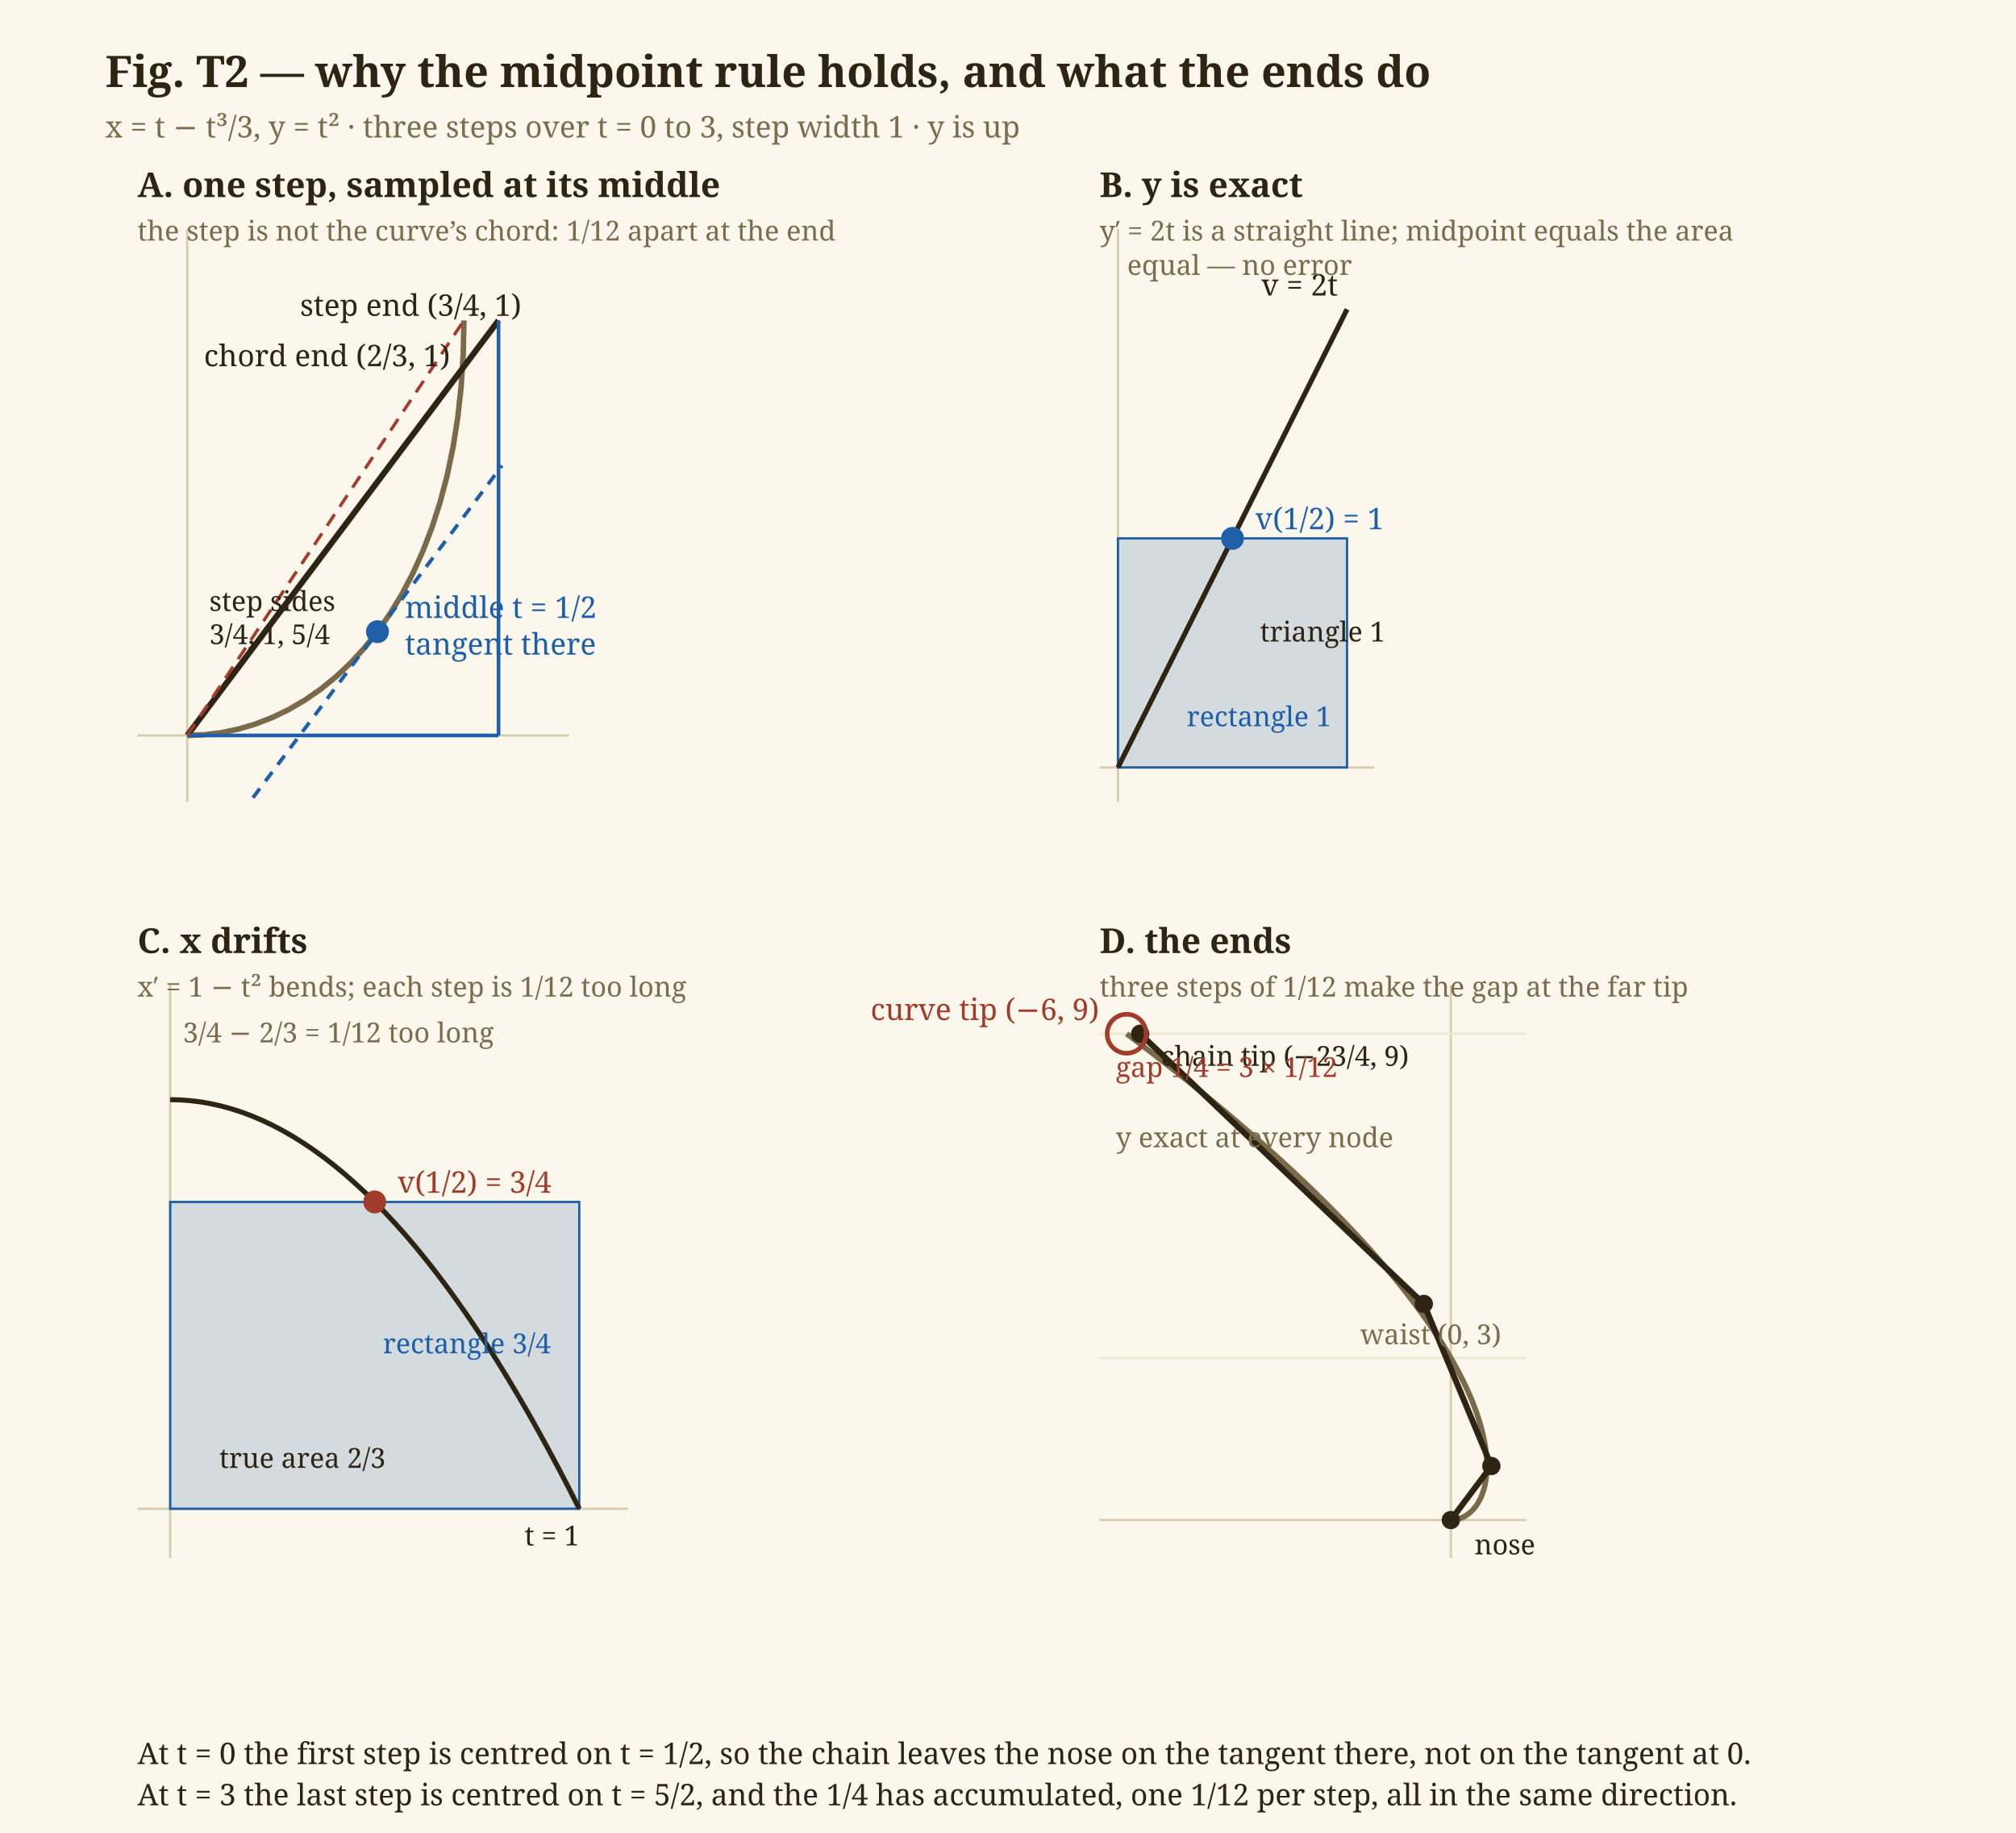
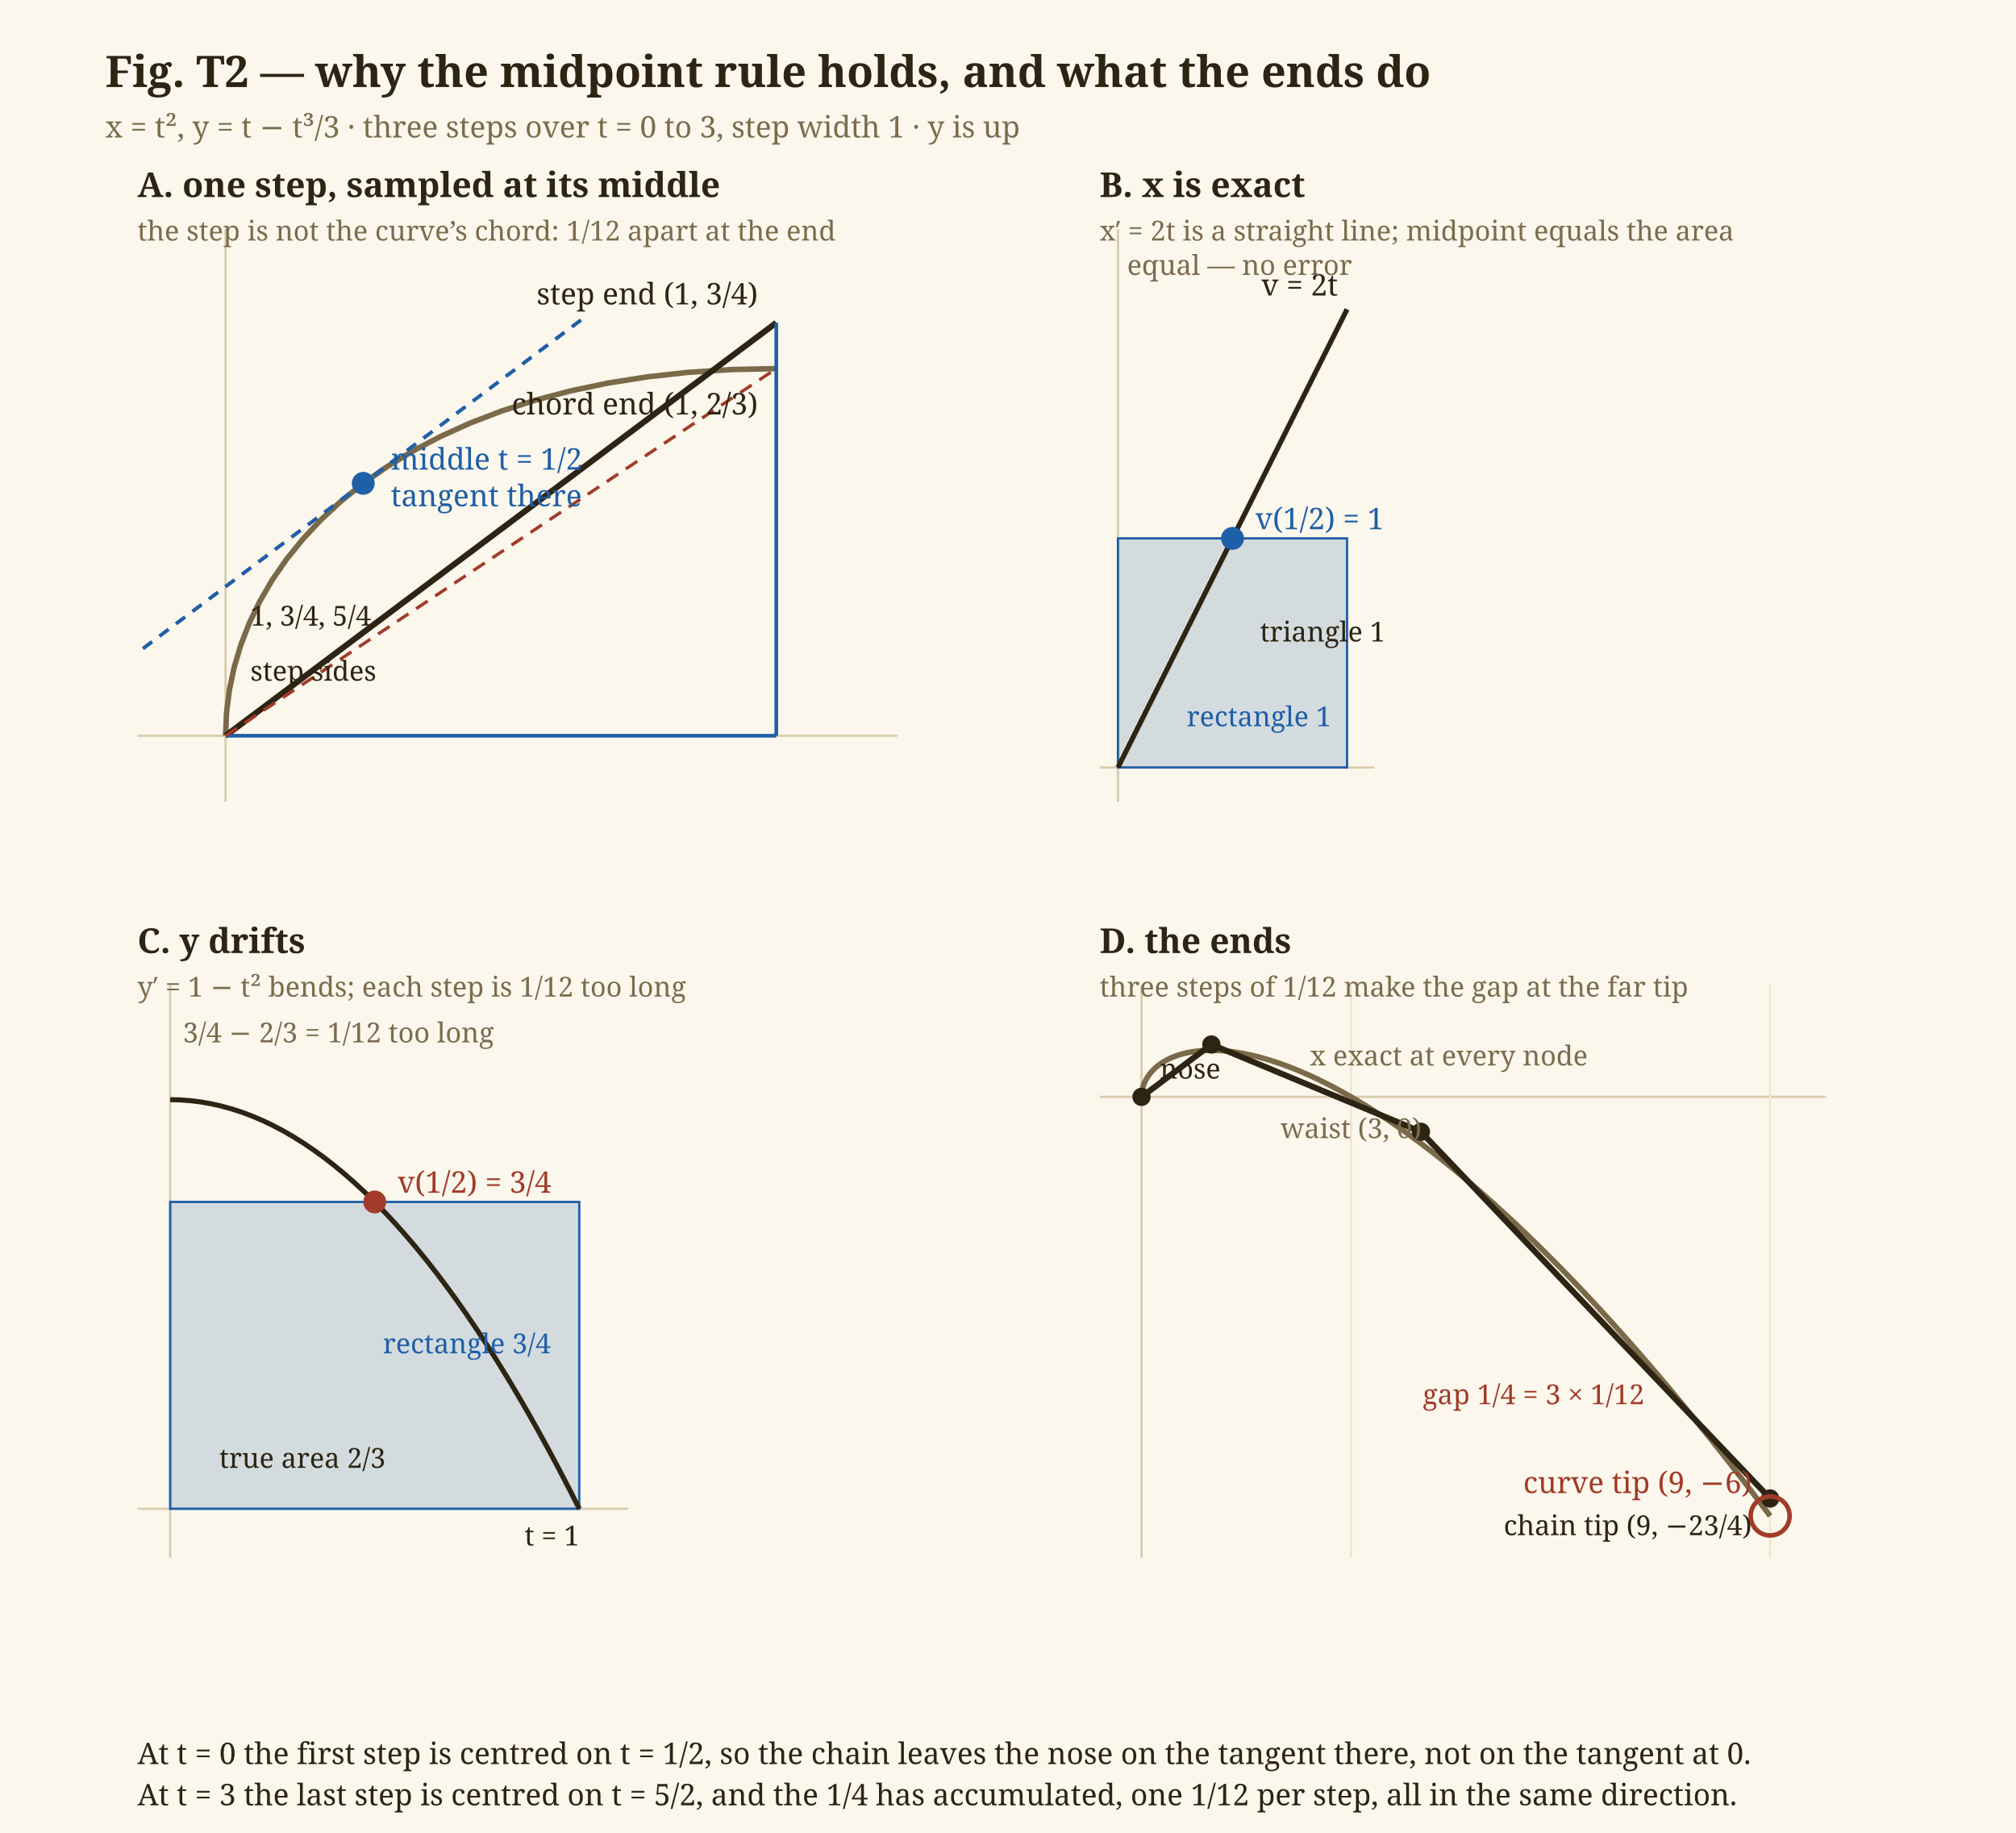
<svg xmlns="http://www.w3.org/2000/svg" width="880" height="800" viewBox="0 0 880 800" font-family="Georgia, serif">
  <rect width="880" height="800" fill="#fbf7ec" />
  <text x="46" y="38" font-size="19" font-weight="600" fill="#2e2413">Fig. T2 — why the midpoint rule holds, and what the ends do</text>
-   <text x="46" y="60" font-size="13" fill="#7b6c4e">x = t − t³/3, y = t² · three steps over t = 0 to 3, step width 1 · y is up</text>
-   <line x1="60.00" y1="321.01" x2="248.41" y2="321.01" stroke="#d8ccae" stroke-width="1" />
-   <line x1="81.74" y1="350.00" x2="81.74" y2="100.00" stroke="#d8ccae" stroke-width="1" />
-   <polyline points="81.74,321.01 89.28,320.70 96.80,319.76 104.27,318.18 111.65,315.98 118.93,313.15 126.09,309.69 133.08,305.60 139.89,300.89 146.49,295.54 152.85,289.56 158.96,282.96 164.77,275.72 170.27,267.86 175.43,259.37 180.22,250.25 184.62,240.50 188.60,230.12 192.13,219.11 195.20,207.48 197.76,195.21 199.80,182.31 201.29,168.79 202.20,154.64 202.51,139.86" fill="none" stroke="#7a6a4a" stroke-width="2.4" />
-   <line x1="81.74" y1="321.01" x2="217.61" y2="139.86" stroke="#2e2413" stroke-width="2.6" />
-   <line x1="81.74" y1="321.01" x2="217.61" y2="321.01" stroke="#1f5fa8" stroke-width="1.6" />
-   <line x1="217.61" y1="321.01" x2="217.61" y2="139.86" stroke="#1f5fa8" stroke-width="1.6" />
-   <line x1="81.74" y1="321.01" x2="202.51" y2="139.86" stroke="#a23b2a" stroke-width="1.4" stroke-dasharray="6 4" />
-   <circle cx="164.77" cy="275.72" r="5" fill="#1f5fa8" />
-   <line x1="110.42" y1="348.19" x2="219.12" y2="203.26" stroke="#1f5fa8" stroke-width="1.6" stroke-dasharray="5 4" />
-   <text x="227.61" y="137.86" font-size="13" text-anchor="end" fill="#2e2413">step end (3/4, 1)</text>
-   <text x="196.51" y="159.86" font-size="13" text-anchor="end" fill="#2e2413">chord end (2/3, 1)</text>
-   <text x="176.77" y="269.72" font-size="13" text-anchor="start" fill="#1f5fa8">middle t = 1/2</text>
-   <text x="176.77" y="285.72" font-size="13" text-anchor="start" fill="#1f5fa8">tangent there</text>
-   <text x="91.36" y="266.67" font-size="12" text-anchor="start" fill="#2e2413">step sides</text>
-   <text x="91.36" y="281.16" font-size="12" text-anchor="start" fill="#2e2413">3/4, 1, 5/4</text>
+   <text x="46" y="60" font-size="13" fill="#7b6c4e">x = t², y = t − t³/3 · three steps over t = 0 to 3, step width 1 · y is up</text>
+   <line x1="60.00" y1="321.15" x2="391.73" y2="321.15" stroke="#d8ccae" stroke-width="1" />
+   <line x1="98.46" y1="350.00" x2="98.46" y2="100.00" stroke="#d8ccae" stroke-width="1" />
+   <polyline points="98.46,321.15 98.88,311.14 100.13,301.17 102.22,291.26 105.14,281.46 108.89,271.80 113.49,262.31 118.91,253.03 125.17,243.99 132.27,235.24 140.19,226.79 148.96,218.69 158.56,210.98 168.99,203.68 180.26,196.83 192.36,190.48 205.30,184.64 219.07,179.36 233.68,174.67 249.12,170.61 265.40,167.20 282.51,164.50 300.45,162.52 319.23,161.31 338.85,160.90" fill="none" stroke="#7a6a4a" stroke-width="2.4" />
+   <line x1="98.46" y1="321.15" x2="338.85" y2="140.87" stroke="#2e2413" stroke-width="2.6" />
+   <line x1="98.46" y1="321.15" x2="338.85" y2="321.15" stroke="#1f5fa8" stroke-width="1.6" />
+   <line x1="338.85" y1="321.15" x2="338.85" y2="140.87" stroke="#1f5fa8" stroke-width="1.6" />
+   <line x1="98.46" y1="321.15" x2="338.85" y2="160.90" stroke="#a23b2a" stroke-width="1.4" stroke-dasharray="6 4" />
+   <circle cx="158.56" cy="210.98" r="5" fill="#1f5fa8" />
+   <line x1="62.40" y1="283.09" x2="254.71" y2="138.86" stroke="#1f5fa8" stroke-width="1.6" stroke-dasharray="5 4" />
+   <text x="330.85" y="132.87" font-size="13" text-anchor="end" fill="#2e2413">step end (1, 3/4)</text>
+   <text x="330.85" y="180.90" font-size="13" text-anchor="end" fill="#2e2413">chord end (1, 2/3)</text>
+   <text x="170.56" y="204.98" font-size="13" text-anchor="start" fill="#1f5fa8">middle t = 1/2</text>
+   <text x="170.56" y="220.98" font-size="13" text-anchor="start" fill="#1f5fa8">tangent there</text>
+   <text x="109.27" y="297.12" font-size="12" text-anchor="start" fill="#2e2413">step sides</text>
+   <text x="109.27" y="273.08" font-size="12" text-anchor="start" fill="#2e2413">1, 3/4, 5/4</text>
  <text x="60" y="86" font-size="15" font-weight="600" fill="#2e2413">A. one step, sampled at its middle</text>
  <text x="60" y="105" font-size="12" fill="#7b6c4e">the step is not the curve’s chord: 1/12 apart at the end</text>
  <line x1="480.00" y1="335.00" x2="600.00" y2="335.00" stroke="#d8ccae" stroke-width="1" />
  <line x1="488.00" y1="350.00" x2="488.00" y2="100.00" stroke="#d8ccae" stroke-width="1" />
  <rect x="488.00" y="235.00" width="100.00" height="100.00" fill="#1f5fa8" fill-opacity="0.18" stroke="#1f5fa8" stroke-width="1" />
  <line x1="488.00" y1="335.00" x2="588.00" y2="135.00" stroke="#2e2413" stroke-width="2.2" />
  <circle cx="538.00" cy="235.00" r="5" fill="#1f5fa8" />
  <text x="548.00" y="231.00" font-size="13" text-anchor="start" fill="#1f5fa8">v(1/2) = 1</text>
  <text x="584.00" y="129.00" font-size="13" text-anchor="end" fill="#2e2413">v = 2t</text>
  <text x="518.00" y="317.00" font-size="12" text-anchor="start" fill="#1f5fa8">rectangle 1</text>
  <text x="550.00" y="280.00" font-size="12" text-anchor="start" fill="#2e2413">triangle 1</text>
  <text x="492.00" y="120.00" font-size="12" text-anchor="start" fill="#7b6c4e">equal — no error</text>
-   <text x="480" y="86" font-size="15" font-weight="600" fill="#2e2413">B. y is exact</text>
-   <text x="480" y="105" font-size="12" fill="#7b6c4e">y′ = 2t is a straight line; midpoint equals the area</text>
+   <text x="480" y="86" font-size="15" font-weight="600" fill="#2e2413">B. x is exact</text>
+   <text x="480" y="105" font-size="12" fill="#7b6c4e">x′ = 2t is a straight line; midpoint equals the area</text>
  <line x1="60.00" y1="658.57" x2="274.29" y2="658.57" stroke="#d8ccae" stroke-width="1" />
  <line x1="74.29" y1="680.00" x2="74.29" y2="430.00" stroke="#d8ccae" stroke-width="1" />
  <rect x="74.29" y="524.64" width="178.57" height="133.93" fill="#1f5fa8" fill-opacity="0.18" stroke="#1f5fa8" stroke-width="1" />
  <polyline points="74.29,480.00 78.75,480.11 83.21,480.45 87.68,481.00 92.14,481.79 96.61,482.79 101.07,484.02 105.54,485.47 110.00,487.14 114.46,489.04 118.93,491.16 123.39,493.50 127.86,496.07 132.32,498.86 136.79,501.88 141.25,505.11 145.71,508.57 150.18,512.25 154.64,516.16 159.11,520.29 163.57,524.64 168.04,529.22 172.50,534.02 176.96,539.04 181.43,544.29 185.89,549.75 190.36,555.45 194.82,561.36 199.29,567.50 203.75,573.86 208.21,580.45 212.68,587.25 217.14,594.29 221.61,601.54 226.07,609.02 230.54,616.72 235.00,624.64 239.46,632.79 243.93,641.16 248.39,649.75 252.86,658.57" fill="none" stroke="#2e2413" stroke-width="2.2" />
  <circle cx="163.57" cy="524.64" r="5" fill="#a23b2a" />
  <text x="173.57" y="520.64" font-size="13" text-anchor="start" fill="#a23b2a">v(1/2) = 3/4</text>
  <text x="252.86" y="674.57" font-size="12" text-anchor="end" fill="#2e2413">t = 1</text>
  <text x="95.71" y="640.71" font-size="12" text-anchor="start" fill="#2e2413">true area 2/3</text>
  <text x="167.14" y="590.71" font-size="12" text-anchor="start" fill="#1f5fa8">rectangle 3/4</text>
  <text x="79.86" y="455.00" font-size="12" text-anchor="start" fill="#7b6c4e">3/4 − 2/3 = 1/12 too long</text>
-   <text x="60" y="416" font-size="15" font-weight="600" fill="#2e2413">C. x drifts</text>
-   <text x="60" y="435" font-size="12" fill="#7b6c4e">x′ = 1 − t² bends; each step is 1/12 too long</text>
-   <line x1="480.00" y1="663.49" x2="666.32" y2="663.49" stroke="#d8ccae" stroke-width="1" />
-   <line x1="633.30" y1="680.00" x2="633.30" y2="430.00" stroke="#d8ccae" stroke-width="1" />
-   <line x1="480.00" y1="592.74" x2="666.32" y2="592.74" stroke="#efe7d2" stroke-width="1" />
-   <line x1="480.00" y1="451.23" x2="666.32" y2="451.23" stroke="#efe7d2" stroke-width="1" />
-   <polyline points="633.30,663.49 634.48,663.43 635.65,663.25 636.81,662.96 637.96,662.55 639.08,662.02 640.17,661.37 641.22,660.60 642.23,659.72 643.20,658.71 644.11,657.59 644.97,656.36 645.75,655.00 646.47,653.53 647.11,651.93 647.67,650.22 648.14,648.40 648.52,646.45 648.80,644.39 648.97,642.21 649.03,639.91 648.97,637.49 648.78,634.95 648.47,632.30 648.02,629.53 647.43,626.64 646.69,623.63 645.80,620.51 644.75,617.26 643.53,613.90 642.15,610.42 640.58,606.83 638.84,603.11 636.90,599.28 634.77,595.33 632.44,591.26 629.91,587.08 627.16,582.77 624.19,578.35 621.00,573.81 617.58,569.15 613.92,564.38 610.02,559.48 605.88,554.47 601.48,549.34 596.82,544.09 591.89,538.73 586.70,533.24 581.23,527.64 575.47,521.92 569.43,516.08 563.09,510.13 556.45,504.06 549.50,497.87 542.24,491.56 534.66,485.13 526.76,478.58 518.53,471.92 509.96,465.14 501.05,458.24 491.79,451.23" fill="none" stroke="#7a6a4a" stroke-width="2.4" />
-   <polyline points="633.30,663.49 650.99,639.91 621.51,569.15 497.69,451.23" fill="none" stroke="#2e2413" stroke-width="2.6" />
-   <circle cx="633.30" cy="663.49" r="4" fill="#2e2413" />
-   <circle cx="650.99" cy="639.91" r="4" fill="#2e2413" />
-   <circle cx="621.51" cy="569.15" r="4" fill="#2e2413" />
-   <circle cx="497.69" cy="451.23" r="4" fill="#2e2413" />
-   <circle cx="491.79" cy="451.23" r="8.5" fill="none" stroke="#a23b2a" stroke-width="2" />
-   <text x="479.79" y="445.23" font-size="13" text-anchor="end" fill="#a23b2a">curve tip (−6, 9)</text>
-   <text x="506.69" y="465.23" font-size="12" text-anchor="start" fill="#2e2413">chain tip (−23/4, 9)</text>
-   <text x="643.66" y="678.49" font-size="12" text-anchor="start" fill="#2e2413">nose</text>
-   <text x="593.77" y="586.74" font-size="12" text-anchor="start" fill="#7b6c4e">waist (0, 3)</text>
-   <text x="487.08" y="470.09" font-size="12" text-anchor="start" fill="#a23b2a">gap 1/4 = 3 × 1/12</text>
-   <text x="487.08" y="500.75" font-size="12" text-anchor="start" fill="#7b6c4e">y exact at every node</text>
+   <text x="60" y="416" font-size="15" font-weight="600" fill="#2e2413">C. y drifts</text>
+   <text x="60" y="435" font-size="12" fill="#7b6c4e">y′ = 1 − t² bends; each step is 1/12 too long</text>
+   <line x1="480.00" y1="478.78" x2="797.07" y2="478.78" stroke="#d8ccae" stroke-width="1" />
+   <line x1="498.29" y1="680.00" x2="498.29" y2="430.00" stroke="#d8ccae" stroke-width="1" />
+   <line x1="589.76" y1="680.00" x2="589.76" y2="430.00" stroke="#efe7d2" stroke-width="1" />
+   <line x1="772.68" y1="680.00" x2="772.68" y2="430.00" stroke="#efe7d2" stroke-width="1" />
+   <polyline points="498.29,478.78 498.37,477.26 498.60,475.74 498.98,474.24 499.51,472.76 500.20,471.32 501.04,469.91 502.03,468.55 503.17,467.24 504.47,465.99 505.91,464.81 507.52,463.70 509.27,462.68 511.17,461.75 513.23,460.92 515.44,460.20 517.80,459.59 520.32,459.11 522.99,458.75 525.81,458.53 528.78,458.46 531.91,458.53 535.18,458.77 538.61,459.18 542.20,459.76 545.93,460.52 549.82,461.47 553.86,462.63 558.05,463.98 562.39,465.56 566.89,467.35 571.54,469.37 576.34,471.63 581.30,474.13 586.40,476.88 591.66,479.89 597.07,483.17 602.64,486.72 608.35,490.56 614.22,494.68 620.24,499.11 626.42,503.83 632.74,508.87 639.22,514.23 645.85,519.92 652.64,525.94 659.57,532.31 666.66,539.02 673.90,546.10 681.30,553.54 688.84,561.35 696.54,569.55 704.39,578.13 712.39,587.11 720.55,596.49 728.86,606.29 737.32,616.50 745.93,627.15 754.70,638.22 763.61,649.74 772.68,661.71" fill="none" stroke="#7a6a4a" stroke-width="2.4" />
+   <polyline points="498.29,478.78 528.78,455.91 620.24,494.02 772.68,654.09" fill="none" stroke="#2e2413" stroke-width="2.6" />
+   <circle cx="498.29" cy="478.78" r="4" fill="#2e2413" />
+   <circle cx="528.78" cy="455.91" r="4" fill="#2e2413" />
+   <circle cx="620.24" cy="494.02" r="4" fill="#2e2413" />
+   <circle cx="772.68" cy="654.09" r="4" fill="#2e2413" />
+   <circle cx="772.68" cy="661.71" r="8.5" fill="none" stroke="#a23b2a" stroke-width="2" />
+   <text x="764.68" y="651.71" font-size="13" text-anchor="end" fill="#a23b2a">curve tip (9, −6)</text>
+   <text x="764.68" y="670.09" font-size="12" text-anchor="end" fill="#2e2413">chain tip (9, −23/4)</text>
+   <text x="506.29" y="470.78" font-size="12" text-anchor="start" fill="#2e2413">nose</text>
+   <text x="589.76" y="496.78" font-size="12" text-anchor="middle" fill="#7b6c4e">waist (3, 0)</text>
+   <text x="717.80" y="612.93" font-size="12" text-anchor="end" fill="#a23b2a">gap 1/4 = 3 × 1/12</text>
+   <text x="632.44" y="465.06" font-size="12" text-anchor="middle" fill="#7b6c4e">x exact at every node</text>
  <text x="480" y="416" font-size="15" font-weight="600" fill="#2e2413">D. the ends</text>
  <text x="480" y="435" font-size="12" fill="#7b6c4e">three steps of 1/12 make the gap at the far tip</text>
  <text x="60" y="770" font-size="13" fill="#2e2413">At t = 0 the first step is centred on t = 1/2, so the chain leaves the nose on the tangent there, not on the tangent at 0.</text>
  <text x="60" y="788" font-size="13" fill="#2e2413">At t = 3 the last step is centred on t = 5/2, and the 1/4 has accumulated, one 1/12 per step, all in the same direction.</text>
</svg>
